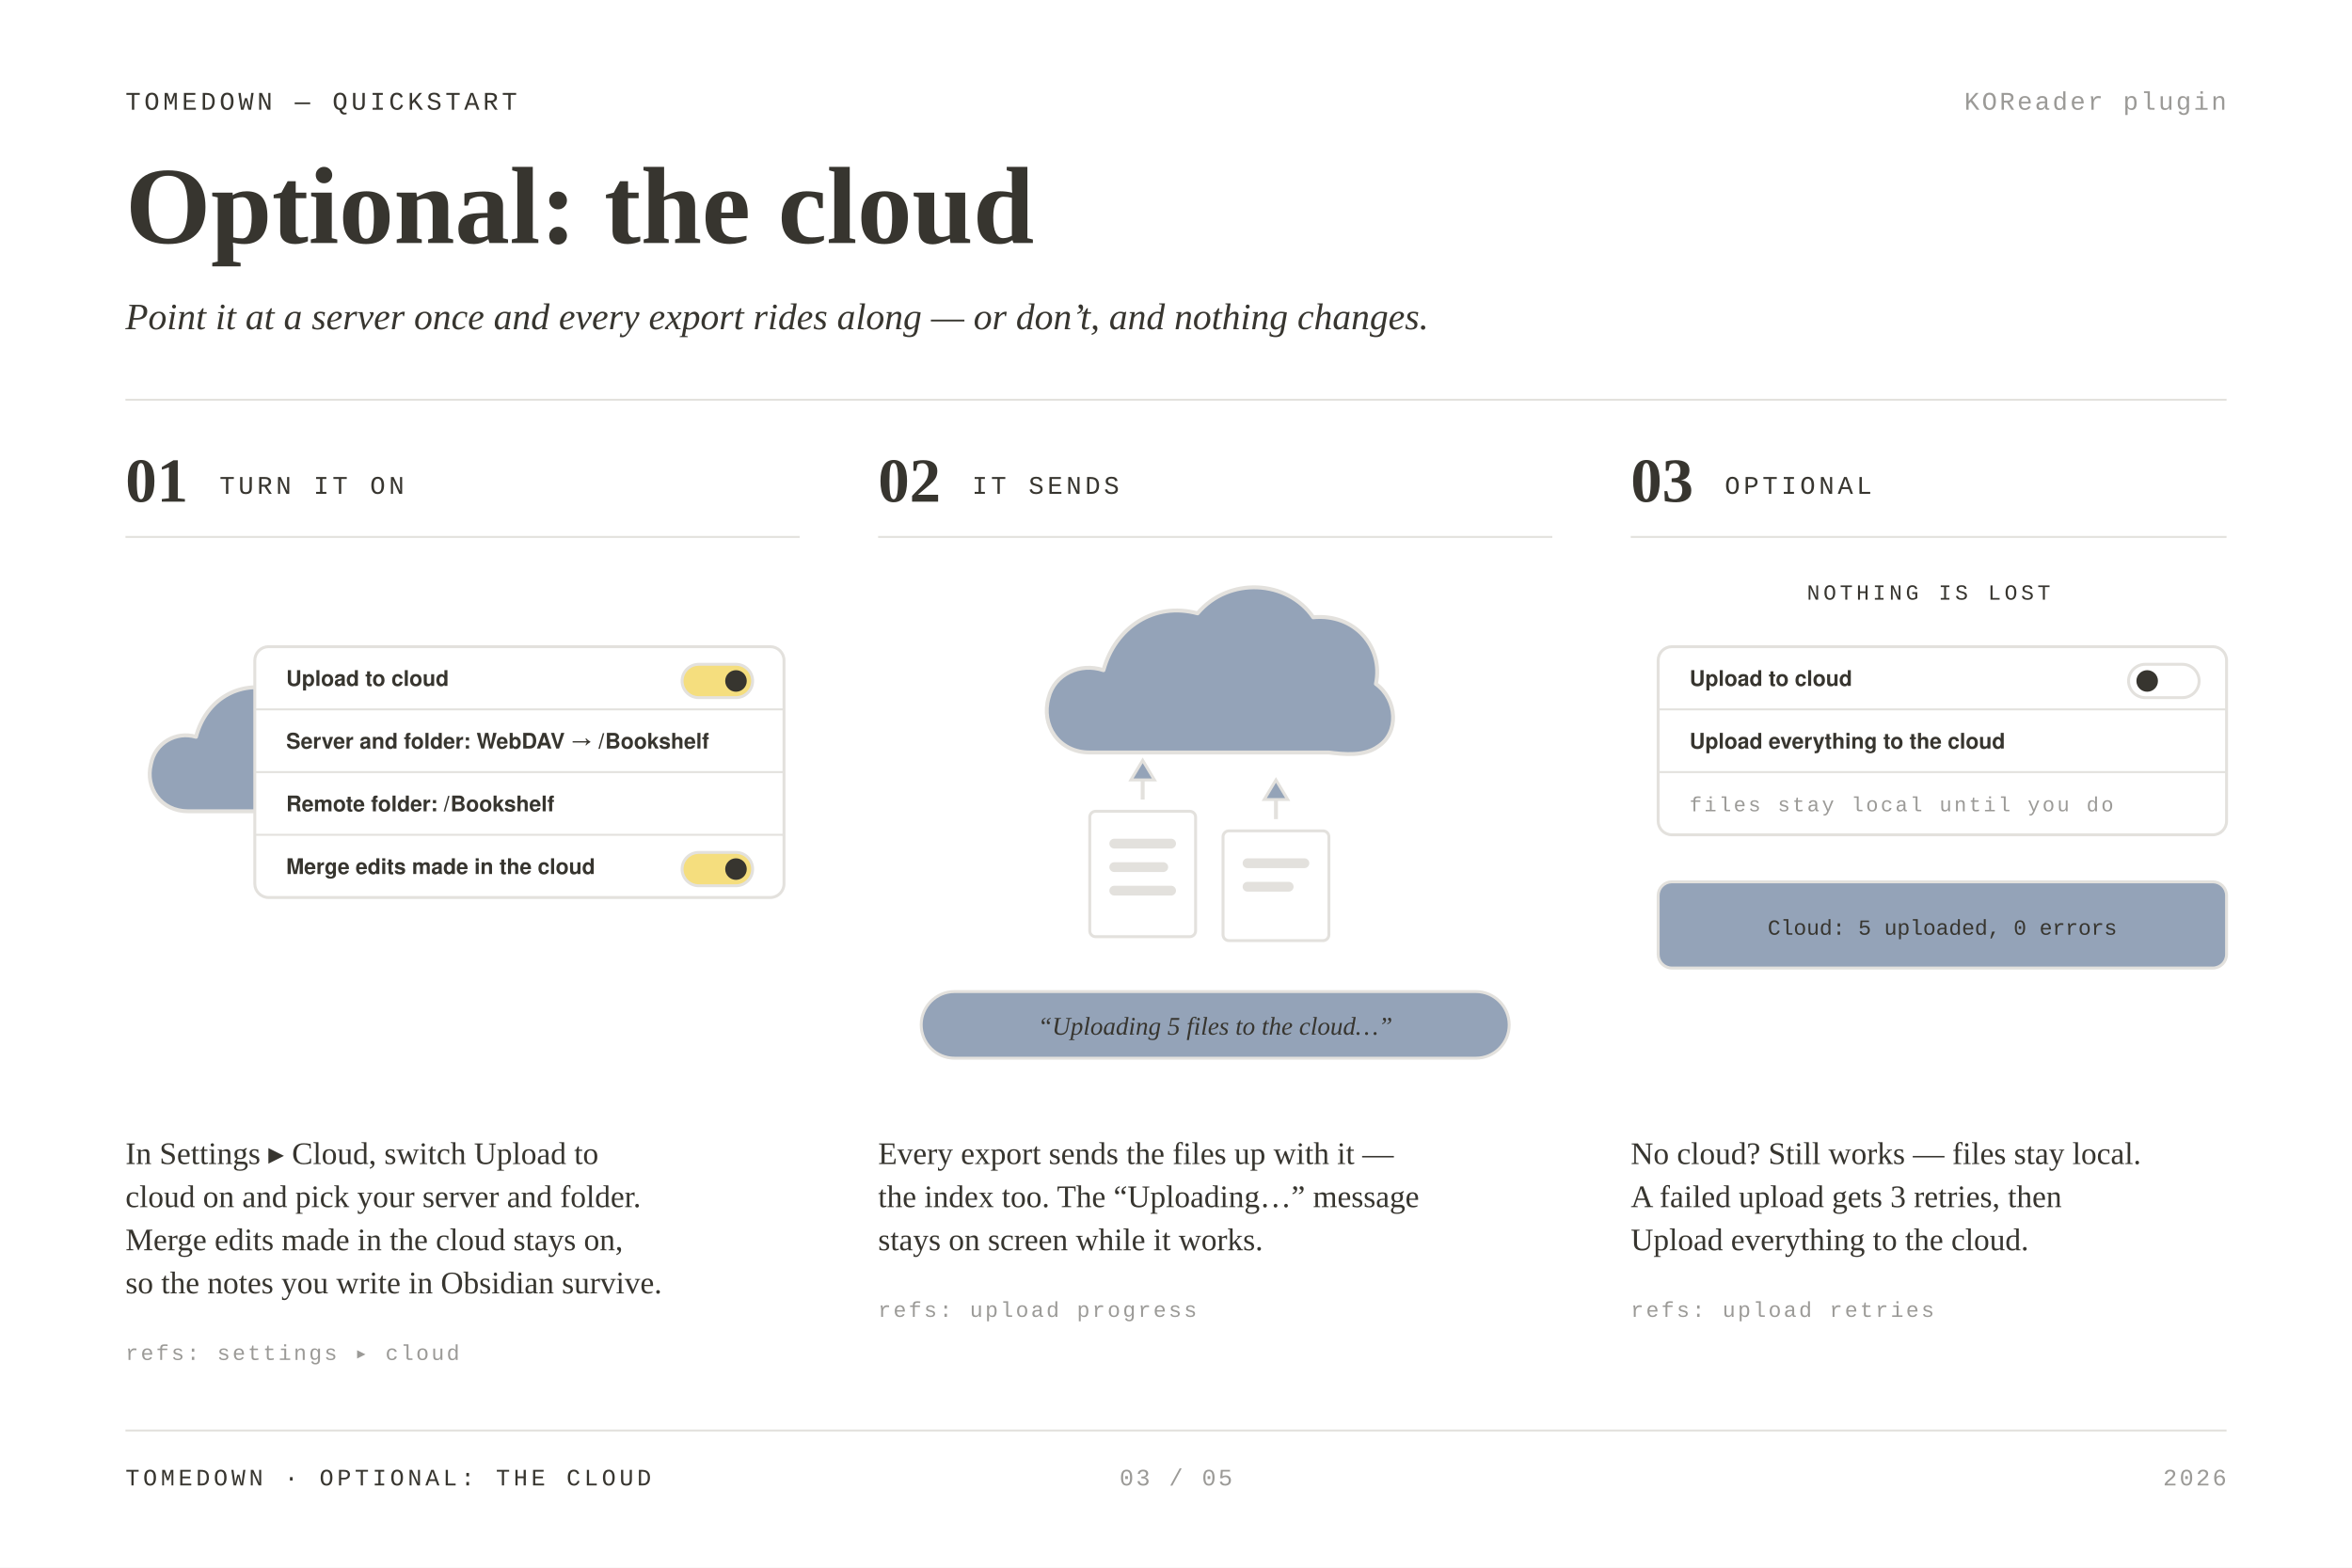
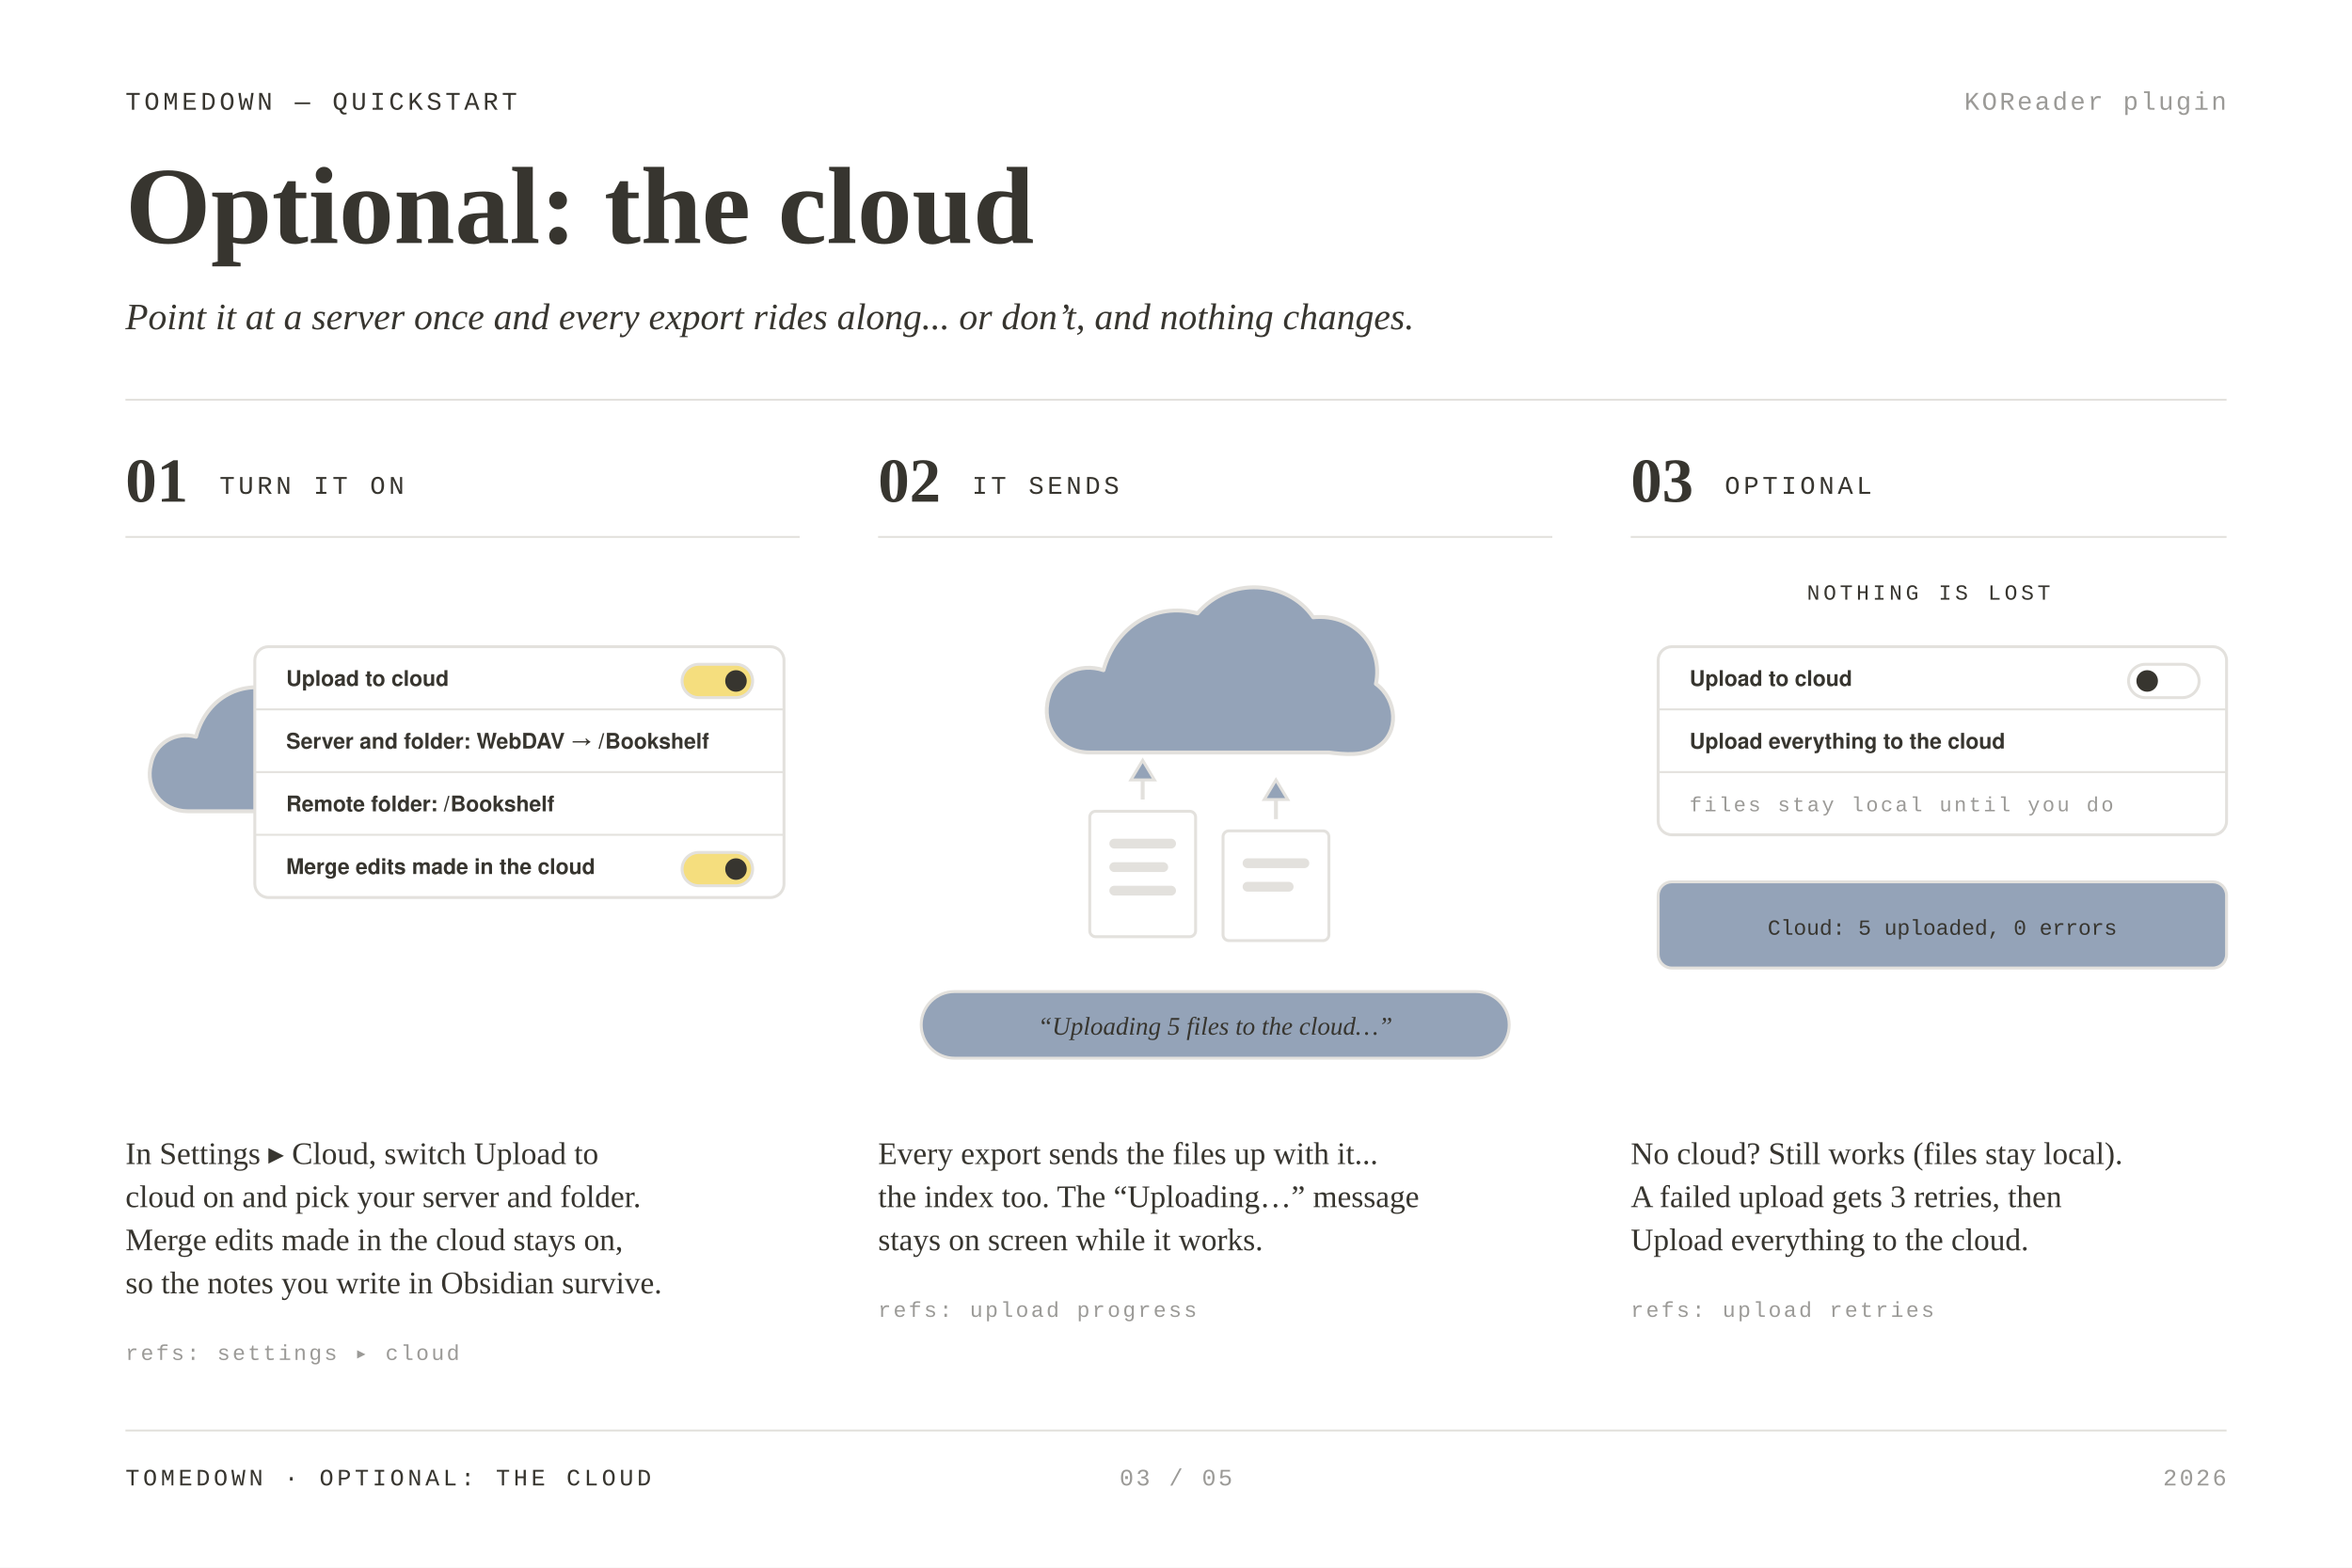
<svg xmlns="http://www.w3.org/2000/svg" width="1740" height="1160" viewBox="0 0 1200 800" role="img" aria-label="Tomedown quickstart tutorial 03 — Optional: the cloud: switch upload on, every export sends the files, and without a cloud everything still works">
  <style>
    .display { font-family: Georgia, "Times New Roman", serif; font-weight: 700; fill: #37352F; }
    .deck    { font-family: Georgia, "Times New Roman", serif; font-style: italic; fill: #37352F; }
    .label   { font-family: "SF Mono", Menlo, Consolas, "Liberation Mono", monospace; letter-spacing: 1.8px; fill: #37352F; }
    .labelm  { font-family: "SF Mono", Menlo, Consolas, "Liberation Mono", monospace; letter-spacing: 1.2px; fill: #9B9A97; }
    .body    { font-family: Georgia, "Times New Roman", serif; fill: #37352F; }
    .menu    { font-family: "Helvetica Neue", Helvetica, Arial, sans-serif; font-weight: 700; fill: #37352F; }
    .code    { font-family: "SF Mono", Menlo, Consolas, "Liberation Mono", monospace; fill: #37352F; }
    .rule    { stroke: #E3E1DD; stroke-width: 1; }
    .hair    { stroke: #E3E1DD; stroke-width: 1; opacity: 1; }
    .card    { fill: #FFFFFF; stroke: #E3E1DD; stroke-width: 1.5; }
    .frame   { fill: #FFFFFF; stroke: #E3E1DD; stroke-width: 1.5; }
    .skel    { fill: #E3E1DD; }
    .accent  { fill: #F5DE7E; }
    .cloud   { fill: #94A3B8; stroke: #E3E1DD; stroke-width: 2; stroke-linejoin: round; }
    .cloudtri{ fill: #94A3B8; stroke: #E3E1DD; stroke-width: 1.5; }
    .cloudbox{ fill: #94A3B8; stroke: #E3E1DD; stroke-width: 1.5; }
  </style>
  <rect width="1200" height="800" fill="#FFFFFF" />
  <text class="label" x="64" y="56" font-size="13">TOMEDOWN — QUICKSTART</text>
  <text class="labelm" x="1136" y="56" font-size="13" text-anchor="end">KOReader plugin</text>
  <text class="display" x="64" y="124" font-size="56">Optional: the cloud</text>
-   <text class="deck" x="64" y="168" font-size="19">Point it at a server once and every export rides along — or don’t, and nothing changes.</text>
+   <text class="deck" x="64" y="168" font-size="19">Point it at a server once and every export rides along... or don’t, and nothing changes.</text>
  <line class="rule" x1="64" y1="204" x2="1136" y2="204" />
  <text class="display" x="64" y="256" font-size="32">01</text>
  <text class="label" x="112" y="252" font-size="13">TURN IT ON</text>
  <line class="hair" x1="64" y1="274" x2="408" y2="274" />
  <path class="cloud" d="M96 414 C82 414 74 402 77 390 C79 379 90 373 100 376 C105 357 122 347 140 352 C154 336 180 337 190 353 C208 350 220 364 217 379 C228 386 230 401 220 410 C213 416 202 416 194 414 Z" />
  <rect class="card" x="130" y="330" width="270" height="128" rx="7" />
  <line class="hair" x1="130" y1="362" x2="400" y2="362" />
  <line class="hair" x1="130" y1="394" x2="400" y2="394" />
  <line class="hair" x1="130" y1="426" x2="400" y2="426" />
  <text class="menu" x="146" y="350" font-size="11">Upload to cloud</text>
  <rect x="348" y="339" width="36" height="17" rx="8.5" fill="#F5DE7E" stroke="#E3E1DD" stroke-width="1.5" />
  <circle cx="375.5" cy="347.5" r="5.5" fill="#37352F" />
  <text class="menu" x="146" y="382" font-size="11">Server and folder: WebDAV → /Bookshelf</text>
  <text class="menu" x="146" y="414" font-size="11">Remote folder: /Bookshelf</text>
  <text class="menu" x="146" y="446" font-size="11">Merge edits made in the cloud</text>
  <rect x="348" y="435" width="36" height="17" rx="8.5" fill="#F5DE7E" stroke="#E3E1DD" stroke-width="1.5" />
  <circle cx="375.5" cy="443.5" r="5.5" fill="#37352F" />
  <text class="body" x="64" y="594" font-size="16">In Settings ▸ Cloud, switch Upload to</text>
  <text class="body" x="64" y="616" font-size="16">cloud on and pick your server and folder.</text>
  <text class="body" x="64" y="638" font-size="16">Merge edits made in the cloud stays on,</text>
  <text class="body" x="64" y="660" font-size="16">so the notes you write in Obsidian survive.</text>
  <text class="labelm" x="64" y="694" font-size="11">refs: settings ▸ cloud</text>
  <text class="display" x="448" y="256" font-size="32">02</text>
  <text class="label" x="496" y="252" font-size="13">IT SENDS</text>
  <line class="hair" x1="448" y1="274" x2="792" y2="274" />
  <path class="cloud" d="M556 384 C540 384 531 370 535 356 C538 344 551 338 563 342 C569 320 589 307 611 313 C627 294 657 296 670 315 C691 313 706 330 702 349 C713 357 714 374 703 381 C696 386 686 385 678 384 Z" />
  <rect class="card" x="556" y="414" width="54" height="64" rx="3" />
  <rect class="skel" x="566" y="428" width="34" height="5" rx="2.5" />
  <rect class="skel" x="566" y="440" width="30" height="5" rx="2.5" />
  <rect class="skel" x="566" y="452" width="34" height="5" rx="2.5" />
  <rect class="card" x="624" y="424" width="54" height="56" rx="3" />
  <rect class="skel" x="634" y="438" width="34" height="5" rx="2.5" />
  <rect class="skel" x="634" y="450" width="26" height="5" rx="2.5" />
  <path d="M583 408 V394" fill="none" stroke="#E3E1DD" stroke-width="2" />
  <path class="cloudtri" d="M577 398 L583 388 L589 398 Z" />
  <path d="M651 418 V404" fill="none" stroke="#E3E1DD" stroke-width="2" />
  <path class="cloudtri" d="M645 408 L651 398 L657 408 Z" />
  <rect class="cloudbox" x="470" y="506" width="300" height="34" rx="17" />
  <text class="deck" x="620" y="528" font-size="13" text-anchor="middle">“Uploading 5 files to the cloud…”</text>
-   <text class="body" x="448" y="594" font-size="16">Every export sends the files up with it —</text>
+   <text class="body" x="448" y="594" font-size="16">Every export sends the files up with it...</text>
  <text class="body" x="448" y="616" font-size="16">the index too. The “Uploading…” message</text>
  <text class="body" x="448" y="638" font-size="16">stays on screen while it works.</text>
  <text class="labelm" x="448" y="672" font-size="11">refs: upload progress</text>
  <text class="display" x="832" y="256" font-size="32">03</text>
  <text class="label" x="880" y="252" font-size="13">OPTIONAL</text>
  <line class="hair" x1="832" y1="274" x2="1136" y2="274" />
  <text class="label" x="984" y="306" font-size="11" text-anchor="middle">NOTHING IS LOST</text>
  <rect class="card" x="846" y="330" width="290" height="96" rx="7" />
  <line class="hair" x1="846" y1="362" x2="1136" y2="362" />
  <line class="hair" x1="846" y1="394" x2="1136" y2="394" />
  <text class="menu" x="862" y="350" font-size="11">Upload to cloud</text>
  <rect x="1086" y="339" width="36" height="17" rx="8.5" fill="#FFFFFF" stroke="#E3E1DD" stroke-width="1.5" />
  <circle cx="1095.5" cy="347.5" r="5.5" fill="#37352F" />
  <text class="menu" x="862" y="382" font-size="11">Upload everything to the cloud</text>
  <text class="labelm" x="862" y="414" font-size="10.5">files stay local until you do</text>
  <rect class="cloudbox" x="846" y="450" width="290" height="44" rx="7" />
  <text class="code" x="991" y="477" font-size="11" text-anchor="middle">Cloud: 5 uploaded, 0 errors</text>
-   <text class="body" x="832" y="594" font-size="16">No cloud? Still works — files stay local.</text>
+   <text class="body" x="832" y="594" font-size="16">No cloud? Still works (files stay local).</text>
  <text class="body" x="832" y="616" font-size="16">A failed upload gets 3 retries, then</text>
  <text class="body" x="832" y="638" font-size="16">Upload everything to the cloud.</text>
  <text class="labelm" x="832" y="672" font-size="11">refs: upload retries</text>
  <line class="rule" x1="64" y1="730" x2="1136" y2="730" />
  <text class="label" x="64" y="758" font-size="12">TOMEDOWN · OPTIONAL: THE CLOUD</text>
  <text class="labelm" x="600" y="758" font-size="12" text-anchor="middle">03 / 05</text>
  <text class="labelm" x="1136" y="758" font-size="12" text-anchor="end">2026</text>
</svg>
